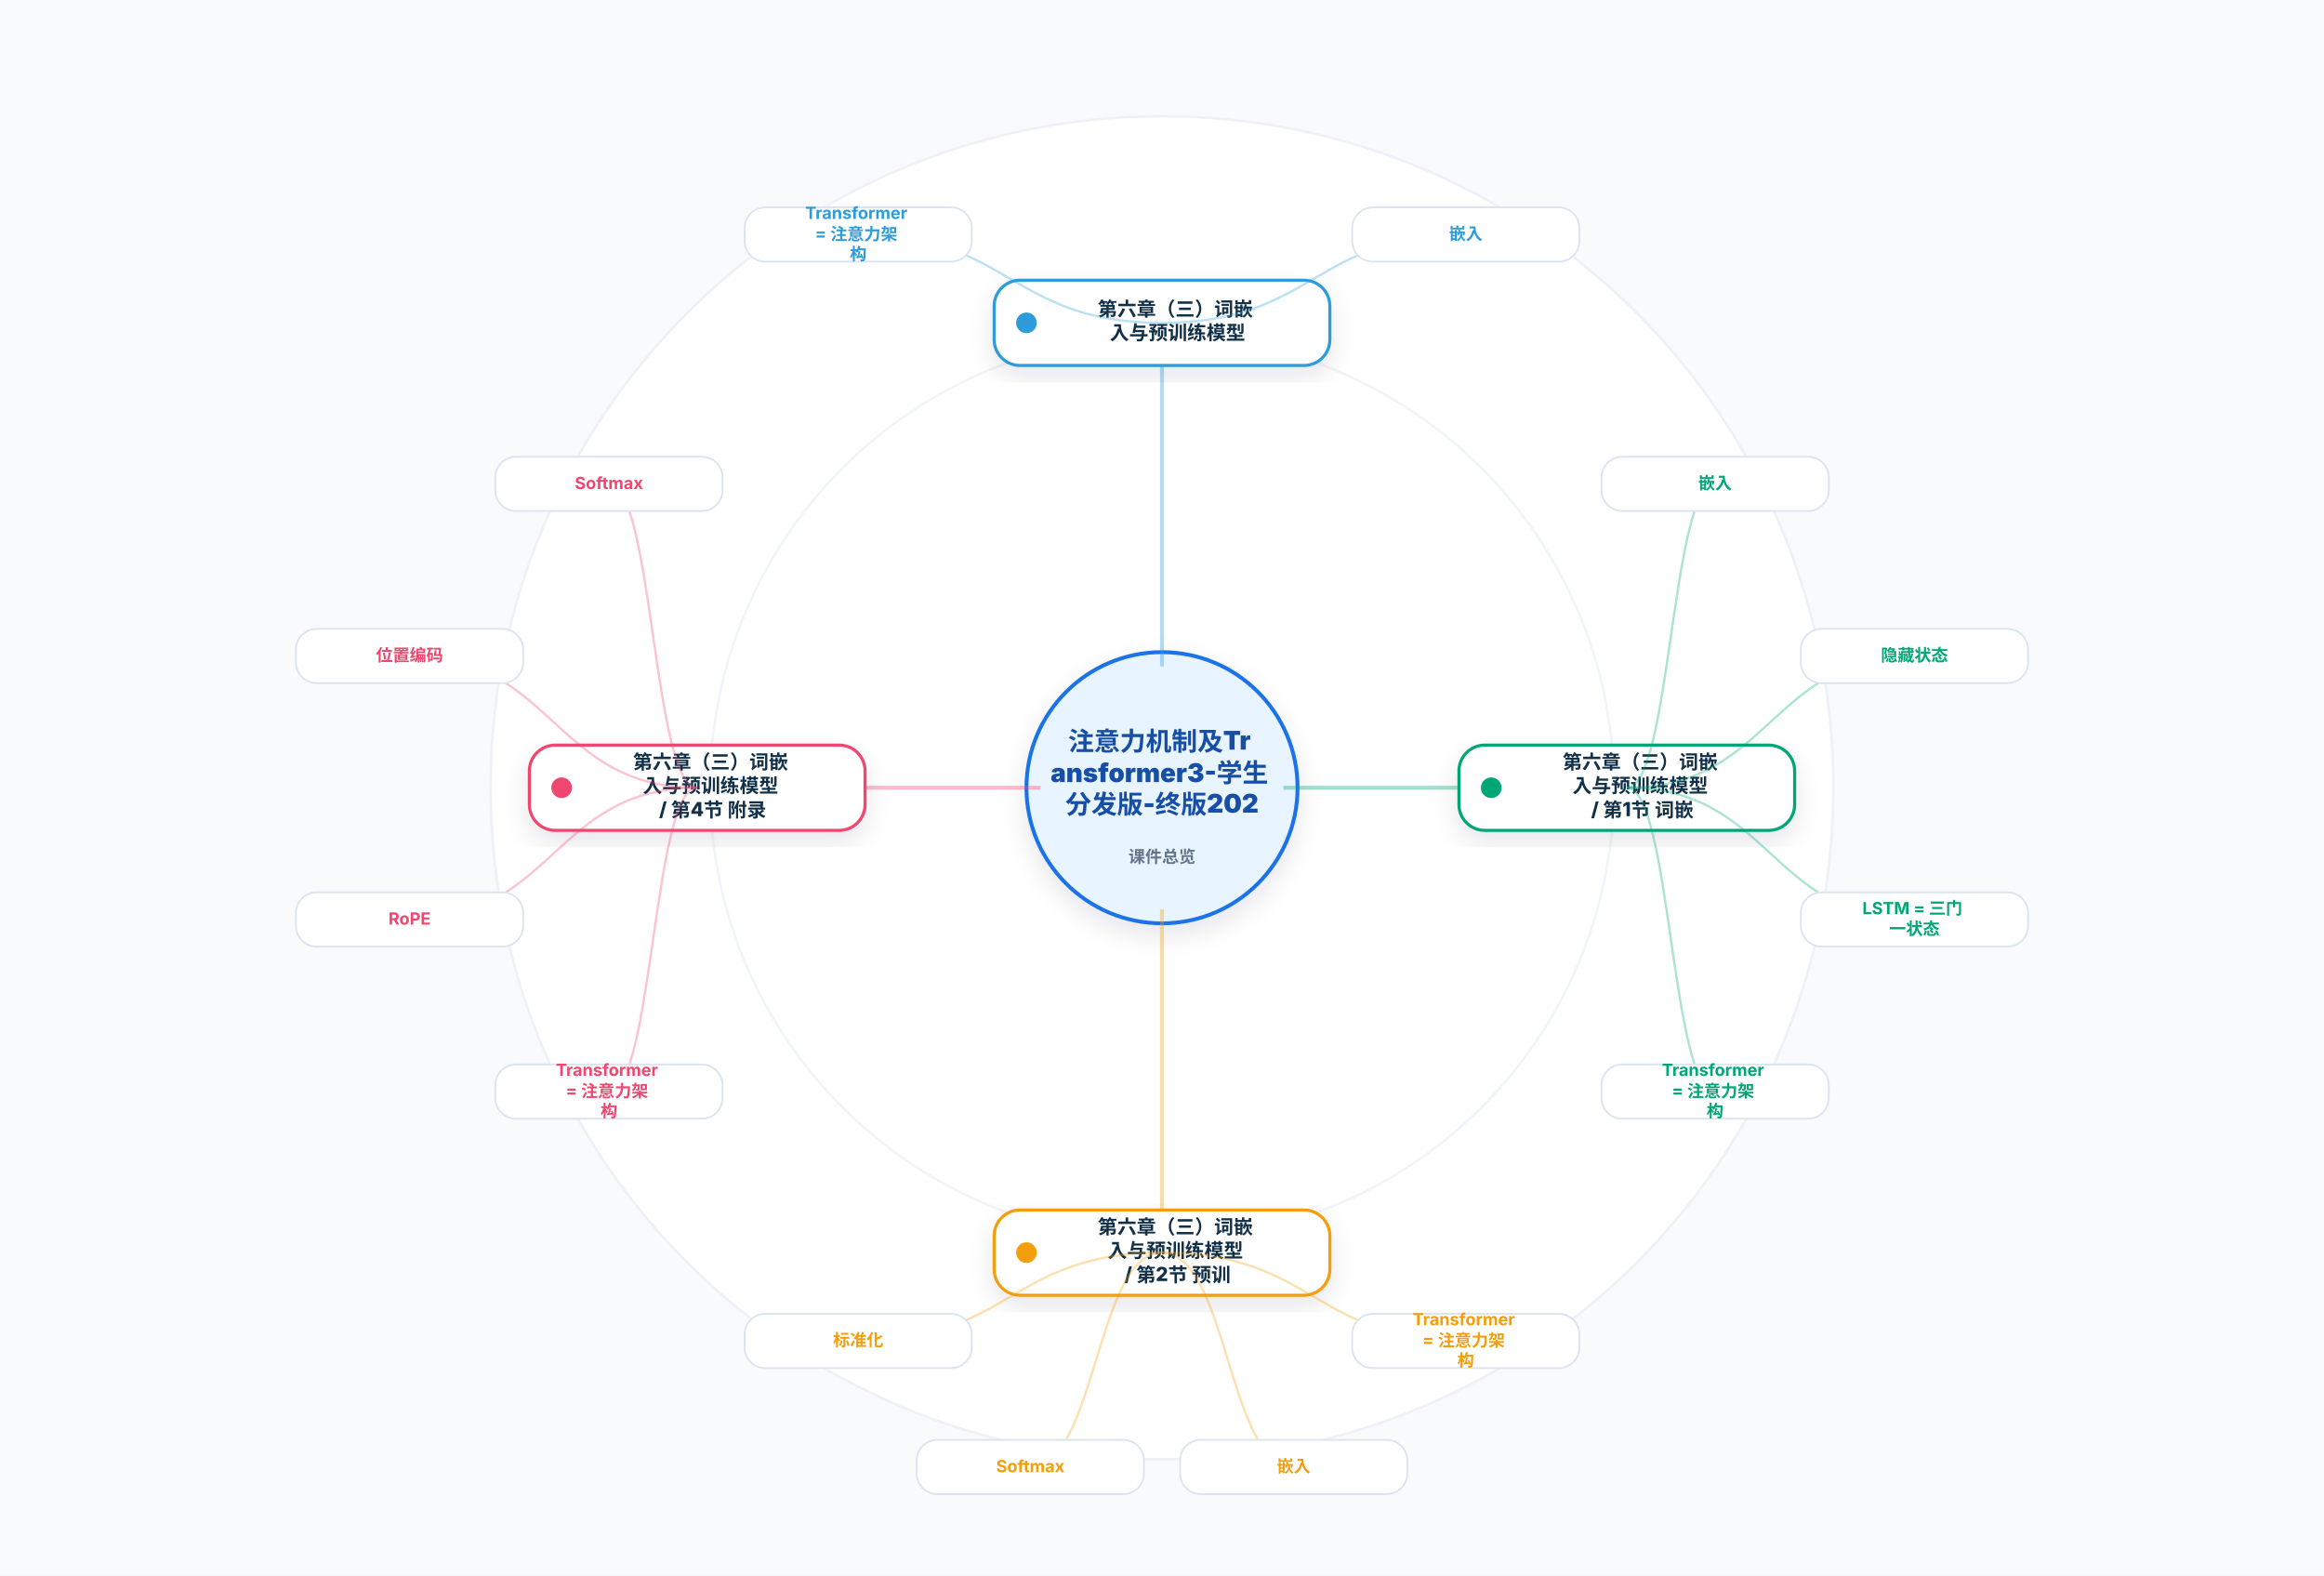
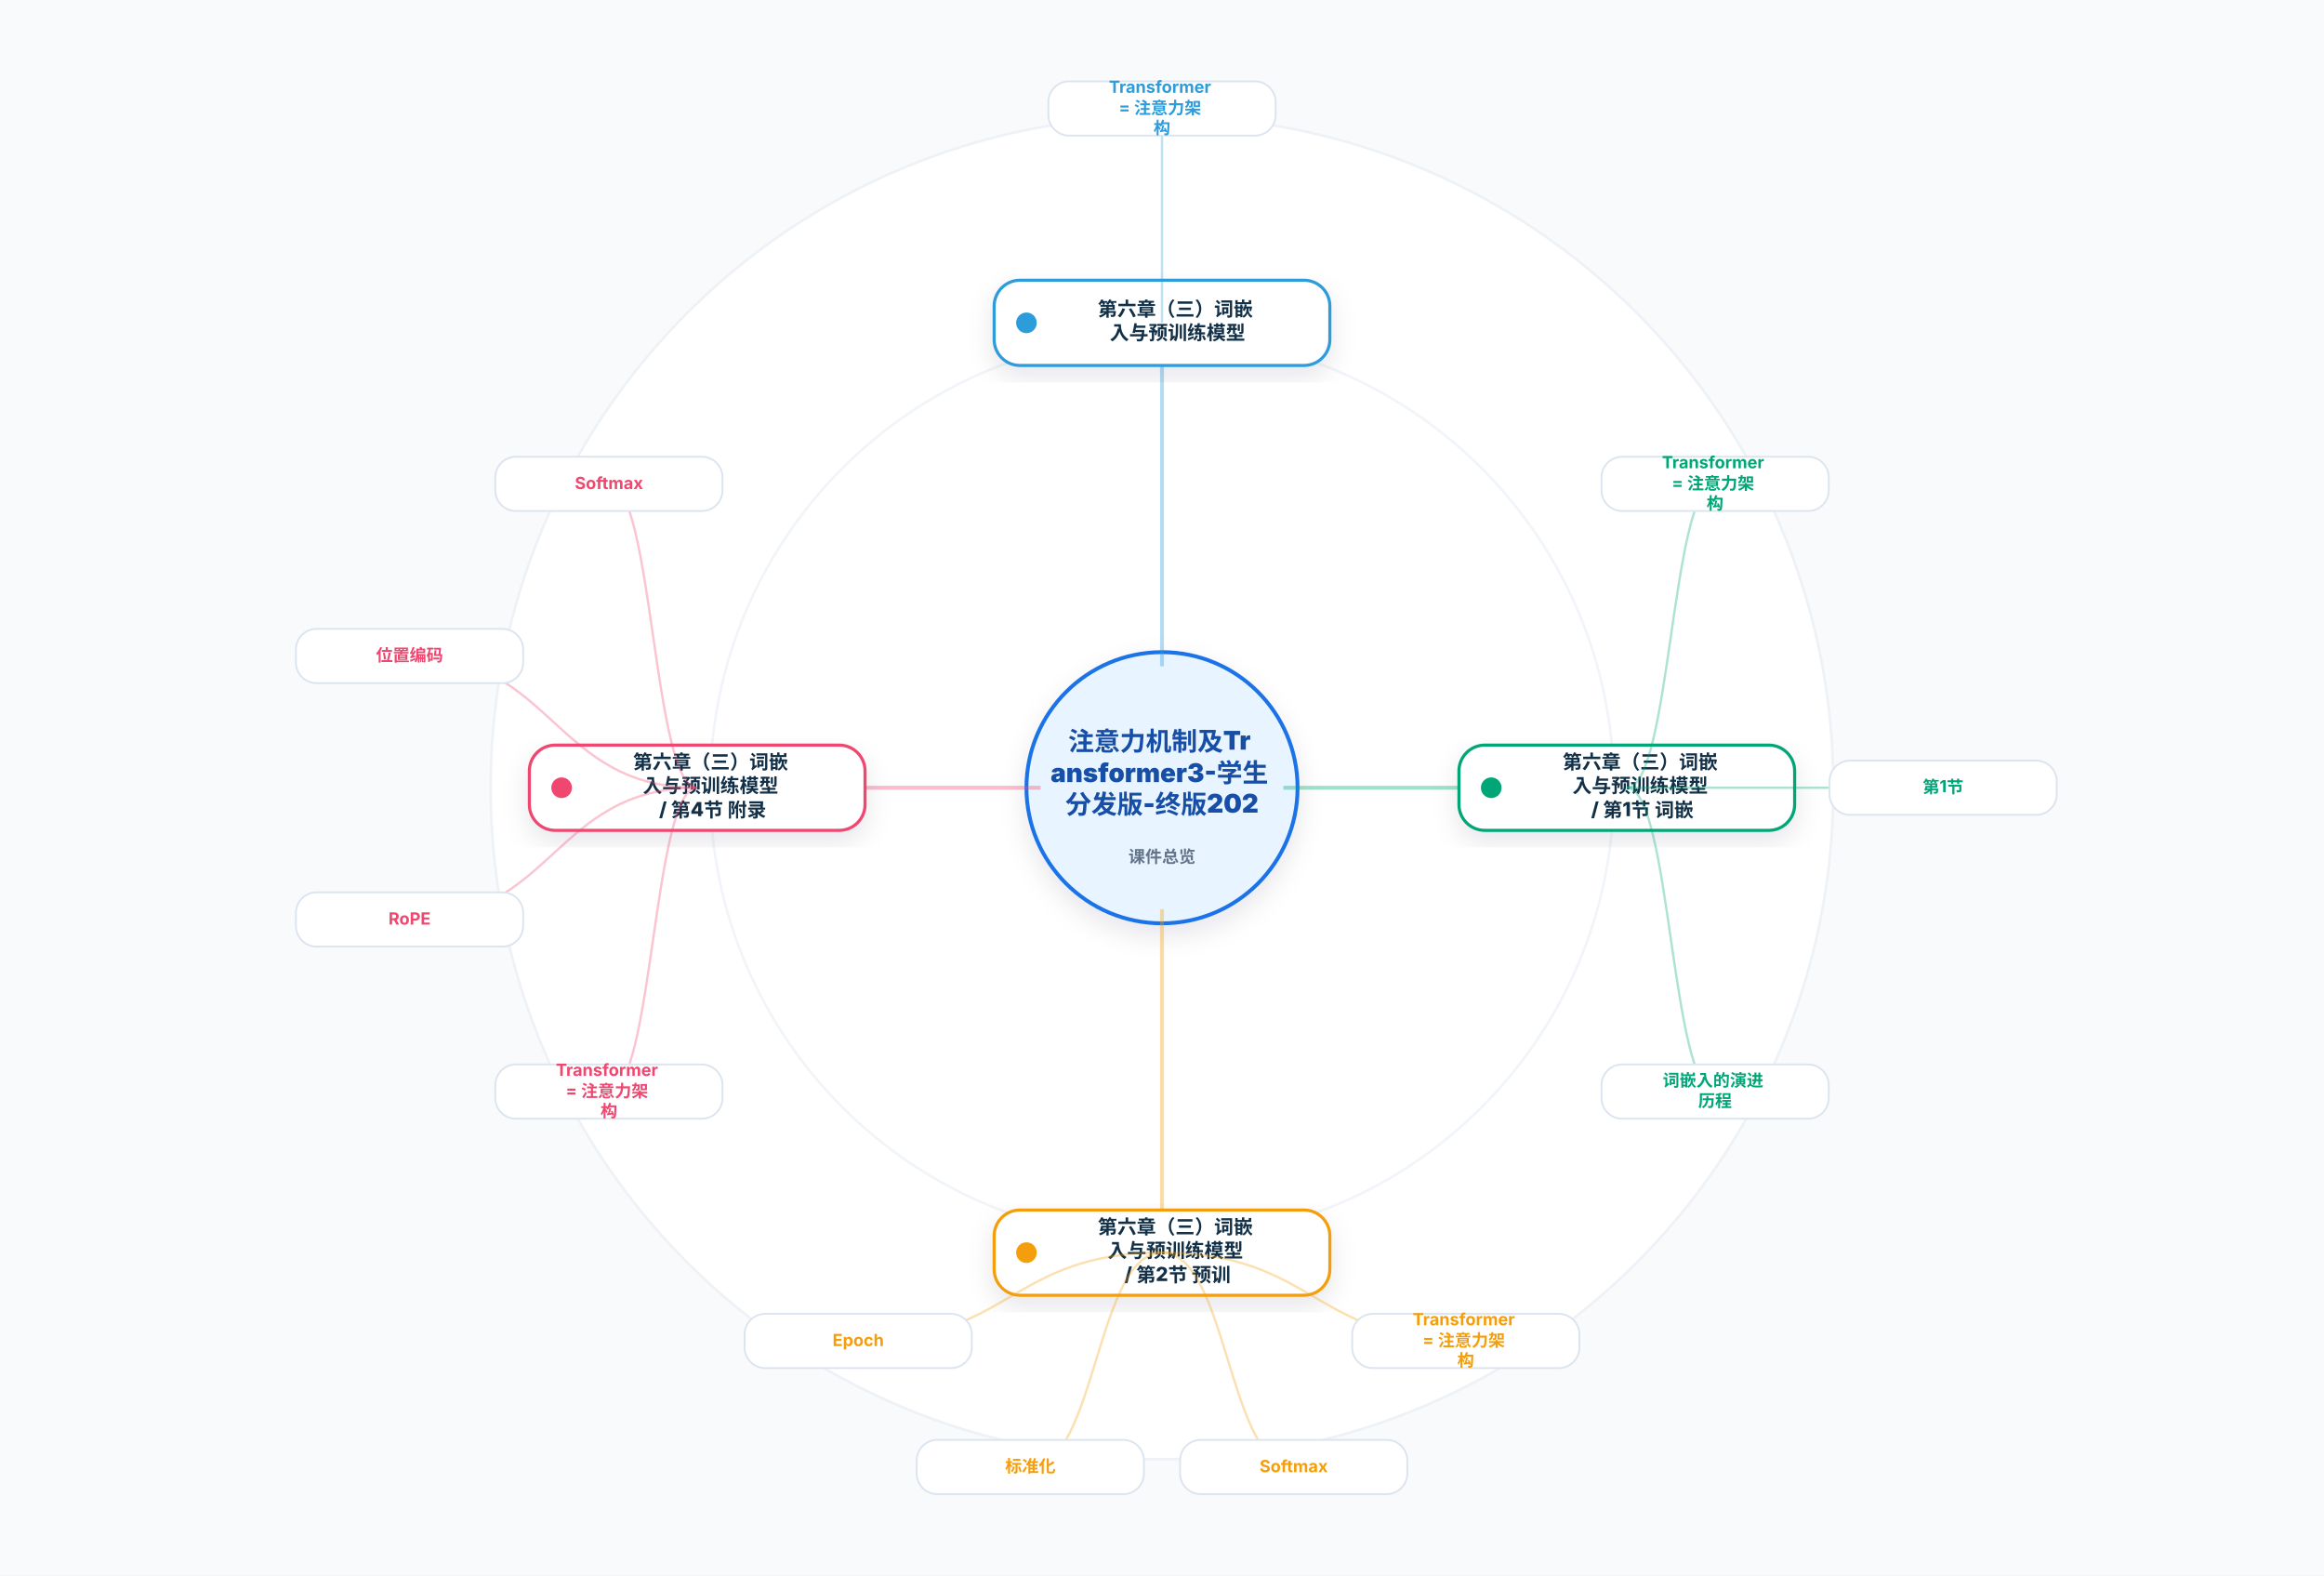
<svg xmlns="http://www.w3.org/2000/svg" width="1800" height="1220" viewBox="0 0 1800 1220">
  <defs>
    <filter id="shadow" x="-15%" y="-20%" width="130%" height="140%">
      <feDropShadow dx="0" dy="8" stdDeviation="10" flood-color="#0f172a" flood-opacity=".10" />
    </filter>
  </defs>
  <rect width="100%" height="100%" fill="#f8fafc" />
  <circle cx="900" cy="610" r="520" fill="#ffffff" stroke="#eef2f7" stroke-width="2" />
  <circle cx="900" cy="610" r="350" fill="none" stroke="#f1f5f9" stroke-width="2" />
  <style>text{font-family:-apple-system,BlinkMacSystemFont,"Segoe UI","PingFang SC","Microsoft YaHei",sans-serif}.link{stroke-width:3;fill:none;opacity:.36}.thin{stroke-width:1.8;fill:none;opacity:.32}.root{filter:url(#shadow)}.pill{filter:url(#shadow)}</style>
  <circle class="root" cx="900.0" cy="610.0" r="105" fill="#e8f4ff" stroke="#1a73e8" stroke-width="3" />
  <text x="900.0" y="581.2" text-anchor="middle" font-size="20" font-weight="850" fill="#174ea6">
    <tspan x="900.0" dy="0.0">注意力机制及Tr</tspan>
    <tspan x="900.0" dy="24.4">ansformer3-学生</tspan>
    <tspan x="900.0" dy="24.4">分发版-终版202</tspan>
  </text>
  <text x="900.0" y="668.0" text-anchor="middle" font-size="13" font-weight="700" fill="#64748b">课件总览</text>
  <path class="link" d="M900.0 516.0 C900.0 420.0, 900.0 360.0, 900.0 250.0" stroke="#2d9cdb" />
  <rect class="pill" x="770.0" y="217.0" rx="20" width="260" height="66" fill="#ffffff" stroke="#2d9cdb" stroke-width="2.4" />
  <circle cx="795.0" cy="250.0" r="8" fill="#2d9cdb" />
  <text x="912.0" y="244.7" text-anchor="middle" font-size="15" font-weight="820" fill="#123047">
    <tspan x="912.0" dy="0.0">第六章（三）词嵌</tspan>
    <tspan x="912.0" dy="18.3">入与预训练模型</tspan>
  </text>
-   <path class="thin" d="M900.0 250.0 C782.4 250.0, 782.4 181.6, 664.7 181.6" stroke="#2d9cdb" />
-   <rect x="576.7" y="160.6" rx="16" width="176" height="42" fill="#ffffff" stroke="#dbe4ef" stroke-width="1.4" />
-   <text x="664.728" y="169.527" text-anchor="middle" font-size="13" font-weight="750" fill="#2d9cdb">
-     <tspan x="664.728" dy="0.0">Transformer</tspan>
-     <tspan x="664.728" dy="15.9"> = 注意力架</tspan>
-     <tspan x="664.728" dy="15.9">构</tspan>
-   </text>
-   <path class="thin" d="M900.0 250.0 C1017.6 250.0, 1017.6 181.6, 1135.3 181.6" stroke="#2d9cdb" />
-   <rect x="1047.3" y="160.6" rx="16" width="176" height="42" fill="#ffffff" stroke="#dbe4ef" stroke-width="1.4" />
-   <text x="1135.272" y="185.647" text-anchor="middle" font-size="13" font-weight="750" fill="#2d9cdb">
-     <tspan x="1135.272" dy="0.0">嵌入</tspan>
+   <path class="thin" d="M900.0 250.0 C900.0 250.0, 900.0 84.0, 900.0 84.0" stroke="#2d9cdb" />
+   <rect x="812.0" y="63.0" rx="16" width="176" height="42" fill="#ffffff" stroke="#dbe4ef" stroke-width="1.4" />
+   <text x="900.0" y="71.88" text-anchor="middle" font-size="13" font-weight="750" fill="#2d9cdb">
+     <tspan x="900.0" dy="0.0">Transformer</tspan>
+     <tspan x="900.0" dy="15.9"> = 注意力架</tspan>
+     <tspan x="900.0" dy="15.9">构</tspan>
  </text>
  <path class="link" d="M994.0 610.0 C1090.0 610.0, 1150.0 610.0, 1260.0 610.0" stroke="#00a676" />
  <rect class="pill" x="1130.0" y="577.0" rx="20" width="260" height="66" fill="#ffffff" stroke="#00a676" stroke-width="2.4" />
  <circle cx="1155.0" cy="610.0" r="8" fill="#00a676" />
  <text x="1272.0" y="595.4" text-anchor="middle" font-size="15" font-weight="820" fill="#123047">
    <tspan x="1272.0" dy="0.0">第六章（三）词嵌</tspan>
    <tspan x="1272.0" dy="18.3">入与预训练模型</tspan>
    <tspan x="1272.0" dy="18.3"> / 第1节 词嵌</tspan>
  </text>
  <path class="thin" d="M1260.0 610.0 C1294.2 610.0, 1294.2 374.7, 1328.4 374.7" stroke="#00a676" />
  <rect x="1240.4" y="353.7" rx="16" width="176" height="42" fill="#ffffff" stroke="#dbe4ef" stroke-width="1.4" />
-   <text x="1328.353" y="378.728" text-anchor="middle" font-size="13" font-weight="750" fill="#00a676">
-     <tspan x="1328.353" dy="0.0">嵌入</tspan>
+   <text x="1328.353" y="362.608" text-anchor="middle" font-size="13" font-weight="750" fill="#00a676">
+     <tspan x="1328.353" dy="0.0">Transformer</tspan>
+     <tspan x="1328.353" dy="15.9"> = 注意力架</tspan>
+     <tspan x="1328.353" dy="15.9">构</tspan>
  </text>
-   <path class="thin" d="M1260.0 610.0 C1371.4 610.0, 1371.4 508.0, 1482.8 508.0" stroke="#00a676" />
-   <rect x="1394.8" y="487.0" rx="16" width="176" height="42" fill="#ffffff" stroke="#dbe4ef" stroke-width="1.4" />
-   <text x="1482.763" y="512.011" text-anchor="middle" font-size="13" font-weight="750" fill="#00a676">
-     <tspan x="1482.763" dy="0.0">隐藏状态</tspan>
-   </text>
-   <path class="thin" d="M1260.0 610.0 C1371.4 610.0, 1371.4 712.0, 1482.8 712.0" stroke="#00a676" />
-   <rect x="1394.8" y="691.0" rx="16" width="176" height="42" fill="#ffffff" stroke="#dbe4ef" stroke-width="1.4" />
-   <text x="1482.763" y="707.929" text-anchor="middle" font-size="13" font-weight="750" fill="#00a676">
-     <tspan x="1482.763" dy="0.0">LSTM = 三门</tspan>
-     <tspan x="1482.763" dy="15.9">一状态</tspan>
+   <path class="thin" d="M1260.0 610.0 C1382.5 610.0, 1382.5 610.0, 1505.0 610.0" stroke="#00a676" />
+   <rect x="1417.0" y="589.0" rx="16" width="176" height="42" fill="#ffffff" stroke="#dbe4ef" stroke-width="1.4" />
+   <text x="1505.0" y="614.0" text-anchor="middle" font-size="13" font-weight="750" fill="#00a676">
+     <tspan x="1505.0" dy="0.0">第1节</tspan>
  </text>
  <path class="thin" d="M1260.0 610.0 C1294.2 610.0, 1294.2 845.3, 1328.4 845.3" stroke="#00a676" />
  <rect x="1240.4" y="824.3" rx="16" width="176" height="42" fill="#ffffff" stroke="#dbe4ef" stroke-width="1.4" />
-   <text x="1328.353" y="833.152" text-anchor="middle" font-size="13" font-weight="750" fill="#00a676">
-     <tspan x="1328.353" dy="0.0">Transformer</tspan>
-     <tspan x="1328.353" dy="15.9"> = 注意力架</tspan>
-     <tspan x="1328.353" dy="15.9">构</tspan>
+   <text x="1328.353" y="841.212" text-anchor="middle" font-size="13" font-weight="750" fill="#00a676">
+     <tspan x="1328.353" dy="0.0">词嵌入的演进</tspan>
+     <tspan x="1328.353" dy="15.9">历程</tspan>
  </text>
  <path class="link" d="M900.0 704.0 C900.0 800.0, 900.0 860.0, 900.0 970.0" stroke="#f59e0b" />
  <rect class="pill" x="770.0" y="937.0" rx="20" width="260" height="66" fill="#ffffff" stroke="#f59e0b" stroke-width="2.4" />
  <circle cx="795.0" cy="970.0" r="8" fill="#f59e0b" />
  <text x="912.0" y="955.4" text-anchor="middle" font-size="15" font-weight="820" fill="#123047">
    <tspan x="912.0" dy="0.0">第六章（三）词嵌</tspan>
    <tspan x="912.0" dy="18.3">入与预训练模型</tspan>
    <tspan x="912.0" dy="18.3"> / 第2节 预训</tspan>
  </text>
  <path class="thin" d="M900.0 970.0 C1017.6 970.0, 1017.6 1038.4, 1135.3 1038.4" stroke="#f59e0b" />
  <rect x="1047.3" y="1017.4" rx="16" width="176" height="42" fill="#ffffff" stroke="#dbe4ef" stroke-width="1.4" />
  <text x="1135.272" y="1026.233" text-anchor="middle" font-size="13" font-weight="750" fill="#f59e0b">
    <tspan x="1135.272" dy="0.0">Transformer</tspan>
    <tspan x="1135.272" dy="15.9"> = 注意力架</tspan>
    <tspan x="1135.272" dy="15.9">构</tspan>
  </text>
  <path class="thin" d="M900.0 970.0 C951.0 970.0, 951.0 1136.0, 1002.0 1136.0" stroke="#f59e0b" />
  <rect x="914.0" y="1115.0" rx="16" width="176" height="42" fill="#ffffff" stroke="#dbe4ef" stroke-width="1.4" />
  <text x="1001.989" y="1140.0" text-anchor="middle" font-size="13" font-weight="750" fill="#f59e0b">
-     <tspan x="1001.989" dy="0.0">嵌入</tspan>
+     <tspan x="1001.989" dy="0.0">Softmax</tspan>
  </text>
  <path class="thin" d="M900.0 970.0 C849.0 970.0, 849.0 1136.0, 798.0 1136.0" stroke="#f59e0b" />
  <rect x="710.0" y="1115.0" rx="16" width="176" height="42" fill="#ffffff" stroke="#dbe4ef" stroke-width="1.4" />
  <text x="798.011" y="1140.0" text-anchor="middle" font-size="13" font-weight="750" fill="#f59e0b">
-     <tspan x="798.011" dy="0.0">Softmax</tspan>
+     <tspan x="798.011" dy="0.0">标准化</tspan>
  </text>
  <path class="thin" d="M900.0 970.0 C782.4 970.0, 782.4 1038.4, 664.7 1038.4" stroke="#f59e0b" />
  <rect x="576.7" y="1017.4" rx="16" width="176" height="42" fill="#ffffff" stroke="#dbe4ef" stroke-width="1.4" />
  <text x="664.728" y="1042.353" text-anchor="middle" font-size="13" font-weight="750" fill="#f59e0b">
-     <tspan x="664.728" dy="0.0">标准化</tspan>
+     <tspan x="664.728" dy="0.0">Epoch</tspan>
  </text>
  <path class="link" d="M806.0 610.0 C710.0 610.0, 650.0 610.0, 540.0 610.0" stroke="#ef476f" />
  <rect class="pill" x="410.0" y="577.0" rx="20" width="260" height="66" fill="#ffffff" stroke="#ef476f" stroke-width="2.4" />
  <circle cx="435.0" cy="610.0" r="8" fill="#ef476f" />
  <text x="552.0" y="595.4" text-anchor="middle" font-size="15" font-weight="820" fill="#123047">
    <tspan x="552.0" dy="0.0">第六章（三）词嵌</tspan>
    <tspan x="552.0" dy="18.3">入与预训练模型</tspan>
    <tspan x="552.0" dy="18.3"> / 第4节 附录</tspan>
  </text>
  <path class="thin" d="M540.0 610.0 C505.8 610.0, 505.8 845.3, 471.6 845.3" stroke="#ef476f" />
  <rect x="383.6" y="824.3" rx="16" width="176" height="42" fill="#ffffff" stroke="#dbe4ef" stroke-width="1.4" />
  <text x="471.647" y="833.152" text-anchor="middle" font-size="13" font-weight="750" fill="#ef476f">
    <tspan x="471.647" dy="0.0">Transformer</tspan>
    <tspan x="471.647" dy="15.9"> = 注意力架</tspan>
    <tspan x="471.647" dy="15.9">构</tspan>
  </text>
  <path class="thin" d="M540.0 610.0 C428.6 610.0, 428.6 712.0, 317.2 712.0" stroke="#ef476f" />
  <rect x="229.2" y="691.0" rx="16" width="176" height="42" fill="#ffffff" stroke="#dbe4ef" stroke-width="1.4" />
  <text x="317.237" y="715.989" text-anchor="middle" font-size="13" font-weight="750" fill="#ef476f">
    <tspan x="317.237" dy="0.0">RoPE</tspan>
  </text>
  <path class="thin" d="M540.0 610.0 C428.6 610.0, 428.6 508.0, 317.2 508.0" stroke="#ef476f" />
  <rect x="229.2" y="487.0" rx="16" width="176" height="42" fill="#ffffff" stroke="#dbe4ef" stroke-width="1.4" />
  <text x="317.237" y="512.011" text-anchor="middle" font-size="13" font-weight="750" fill="#ef476f">
    <tspan x="317.237" dy="0.0">位置编码</tspan>
  </text>
  <path class="thin" d="M540.0 610.0 C505.8 610.0, 505.8 374.7, 471.6 374.7" stroke="#ef476f" />
  <rect x="383.6" y="353.7" rx="16" width="176" height="42" fill="#ffffff" stroke="#dbe4ef" stroke-width="1.4" />
  <text x="471.647" y="378.728" text-anchor="middle" font-size="13" font-weight="750" fill="#ef476f">
    <tspan x="471.647" dy="0.0">Softmax</tspan>
  </text>
</svg>
